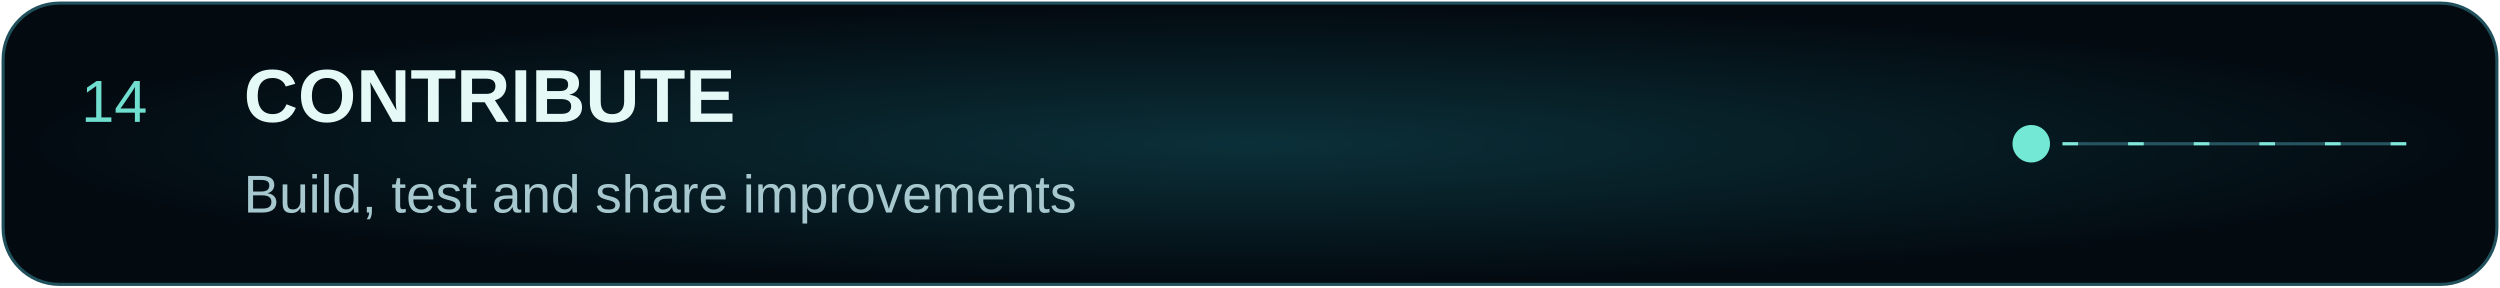
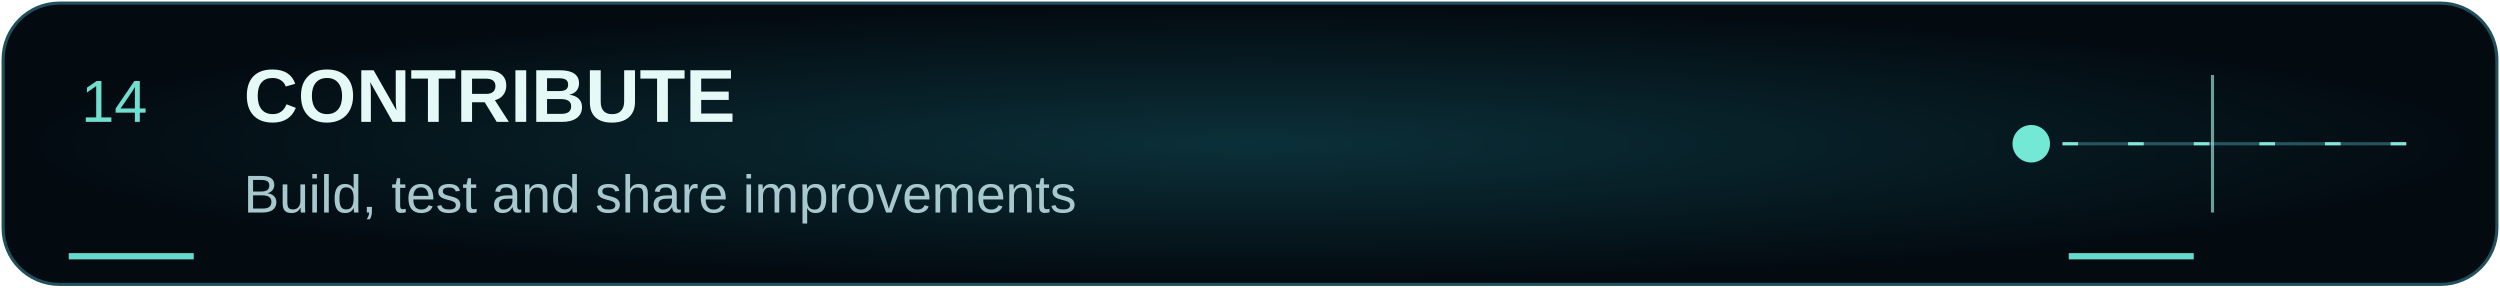
<svg xmlns="http://www.w3.org/2000/svg" width="800" height="92" viewBox="0 0 800 92" role="img" aria-labelledby="title desc">
  <defs>
    <radialGradient id="bg">
      <stop stop-color="#0b3039" />
      <stop offset="1" stop-color="#030a10" />
    </radialGradient>
    <linearGradient id="mint">
      <stop stop-color="#b5fff0" />
      <stop offset="1" stop-color="#27cede" />
    </linearGradient>
  </defs>
-   <style>text{font-family:Arial,sans-serif}.signal{stroke-dasharray:5 16;animation:flow 8s linear infinite}.pulse{animation:pulse 5s ease-in-out infinite}.orbit{transform-origin:600px 168px;animation:orbit 32s linear infinite}@keyframes flow{to{stroke-dashoffset:-168}}@keyframes pulse{50%{opacity:.4}}@keyframes orbit{to{transform:rotate(360deg)}}@media(prefers-reduced-motion:reduce){*{animation:none!important}}</style>
+   <style>text{font-family:Arial,sans-serif}.signal{stroke-dasharray:5 16;animation:flow 8s linear infinite}.pulse{animation:pulse 5s ease-in-out infinite}.orbit{transform-origin:600px 168px;animation:orbit 32s linear infinite}@keyframes flow{to{stroke-dashoffset:-168}}@keyframes pulse{50%{opacity:.4}}@keyframes orbit{to{transform:rotate(360deg)}}@media(prefers-reduced-motion:reduce){*{animation:none!important}}
+ .reveal{animation:reveal 10s ease-in-out infinite}.subtitle{animation:subtitle 10s ease-in-out infinite}.sweep{animation:sweep 10s linear infinite}.dial{transform-origin:600px 168px;animation:counter 24s linear infinite}.trace{stroke-dasharray:40 600;animation:trace 7s linear infinite}.lower{animation:lower 10s ease-in-out infinite}.progress{transform-origin:32px 300px;animation:progress 10s linear infinite}.chapter{animation:chapter 12s ease-in-out infinite}.focus{animation:focus 12s ease-in-out infinite}.beam{animation:beam 7s ease-in-out infinite}
+ @keyframes reveal{0%{opacity:.4;transform:translateX(-14px)}8%,92%{opacity:1;transform:translateX(0)}100%{opacity:.4;transform:translateX(-14px)}}
+ @keyframes subtitle{0%,6%{opacity:.35;transform:translateY(7px)}16%,92%{opacity:1;transform:translateY(0)}100%{opacity:.35;transform:translateY(7px)}}
+ @keyframes sweep{0%{transform:translateX(-800px);opacity:0}15%{opacity:.12}60%{opacity:.12}80%,100%{transform:translateX(800px);opacity:0}}
+ @keyframes counter{to{transform:rotate(-360deg)}}@keyframes trace{to{stroke-dashoffset:-640}}
+ @keyframes lower{0%,10%{transform:translateX(-12px);opacity:.3}20%,90%{transform:translateX(0);opacity:1}100%{transform:translateX(-12px);opacity:.3}}
+ @keyframes progress{0%{transform:scaleX(.02)}95%,100%{transform:scaleX(1)}}
+ @keyframes chapter{0%,22%{opacity:1}27%,95%{opacity:.18}100%{opacity:1}}
+ @keyframes focus{0%,22%{stroke:#a3ffea;fill:#12414a}27%,95%{stroke:#24515d;fill:#08212a}100%{stroke:#a3ffea;fill:#12414a}}
+ @keyframes beam{0%{transform:translateX(-110px);opacity:0}15%,70%{opacity:.8}100%{transform:translateX(110px);opacity:0}}
+ @media(prefers-reduced-motion:reduce){*{animation:none!important}.sweep{display:none}}
+ </style>
  <rect x="1" y="1" width="798" height="90" rx="18" fill="url(#bg)" stroke="#20505b" />
  <text x="26" y="39" font-size="19" fill="#70dfd0">14</text>
-   <text x="78" y="39" font-size="24" fill="#e5faf7" font-weight="700">CONTRIBUTE</text>
-   <text x="78" y="68" font-size="17" fill="#a6c8ce">Build, test and share improvements</text>
+   <text class="reveal" x="78" y="39" font-size="24" fill="#e5faf7" font-weight="700">CONTRIBUTE</text>
+   <text class="subtitle" x="78" y="68" font-size="17" fill="#a6c8ce">Build, test and share improvements</text>
  <path d="M660 46H770" stroke="#265561" />
  <path class="signal" d="M660 46H770" stroke="#81e9da" />
  <circle class="pulse" cx="650" cy="46" r="6" fill="#73e8d5" />
+   <path class="trace" d="M22 82H778" stroke="#65daca" stroke-width="2" />
+   <path class="beam" d="M708 24v44" stroke="#b2ffec" opacity=".6" />
</svg>
